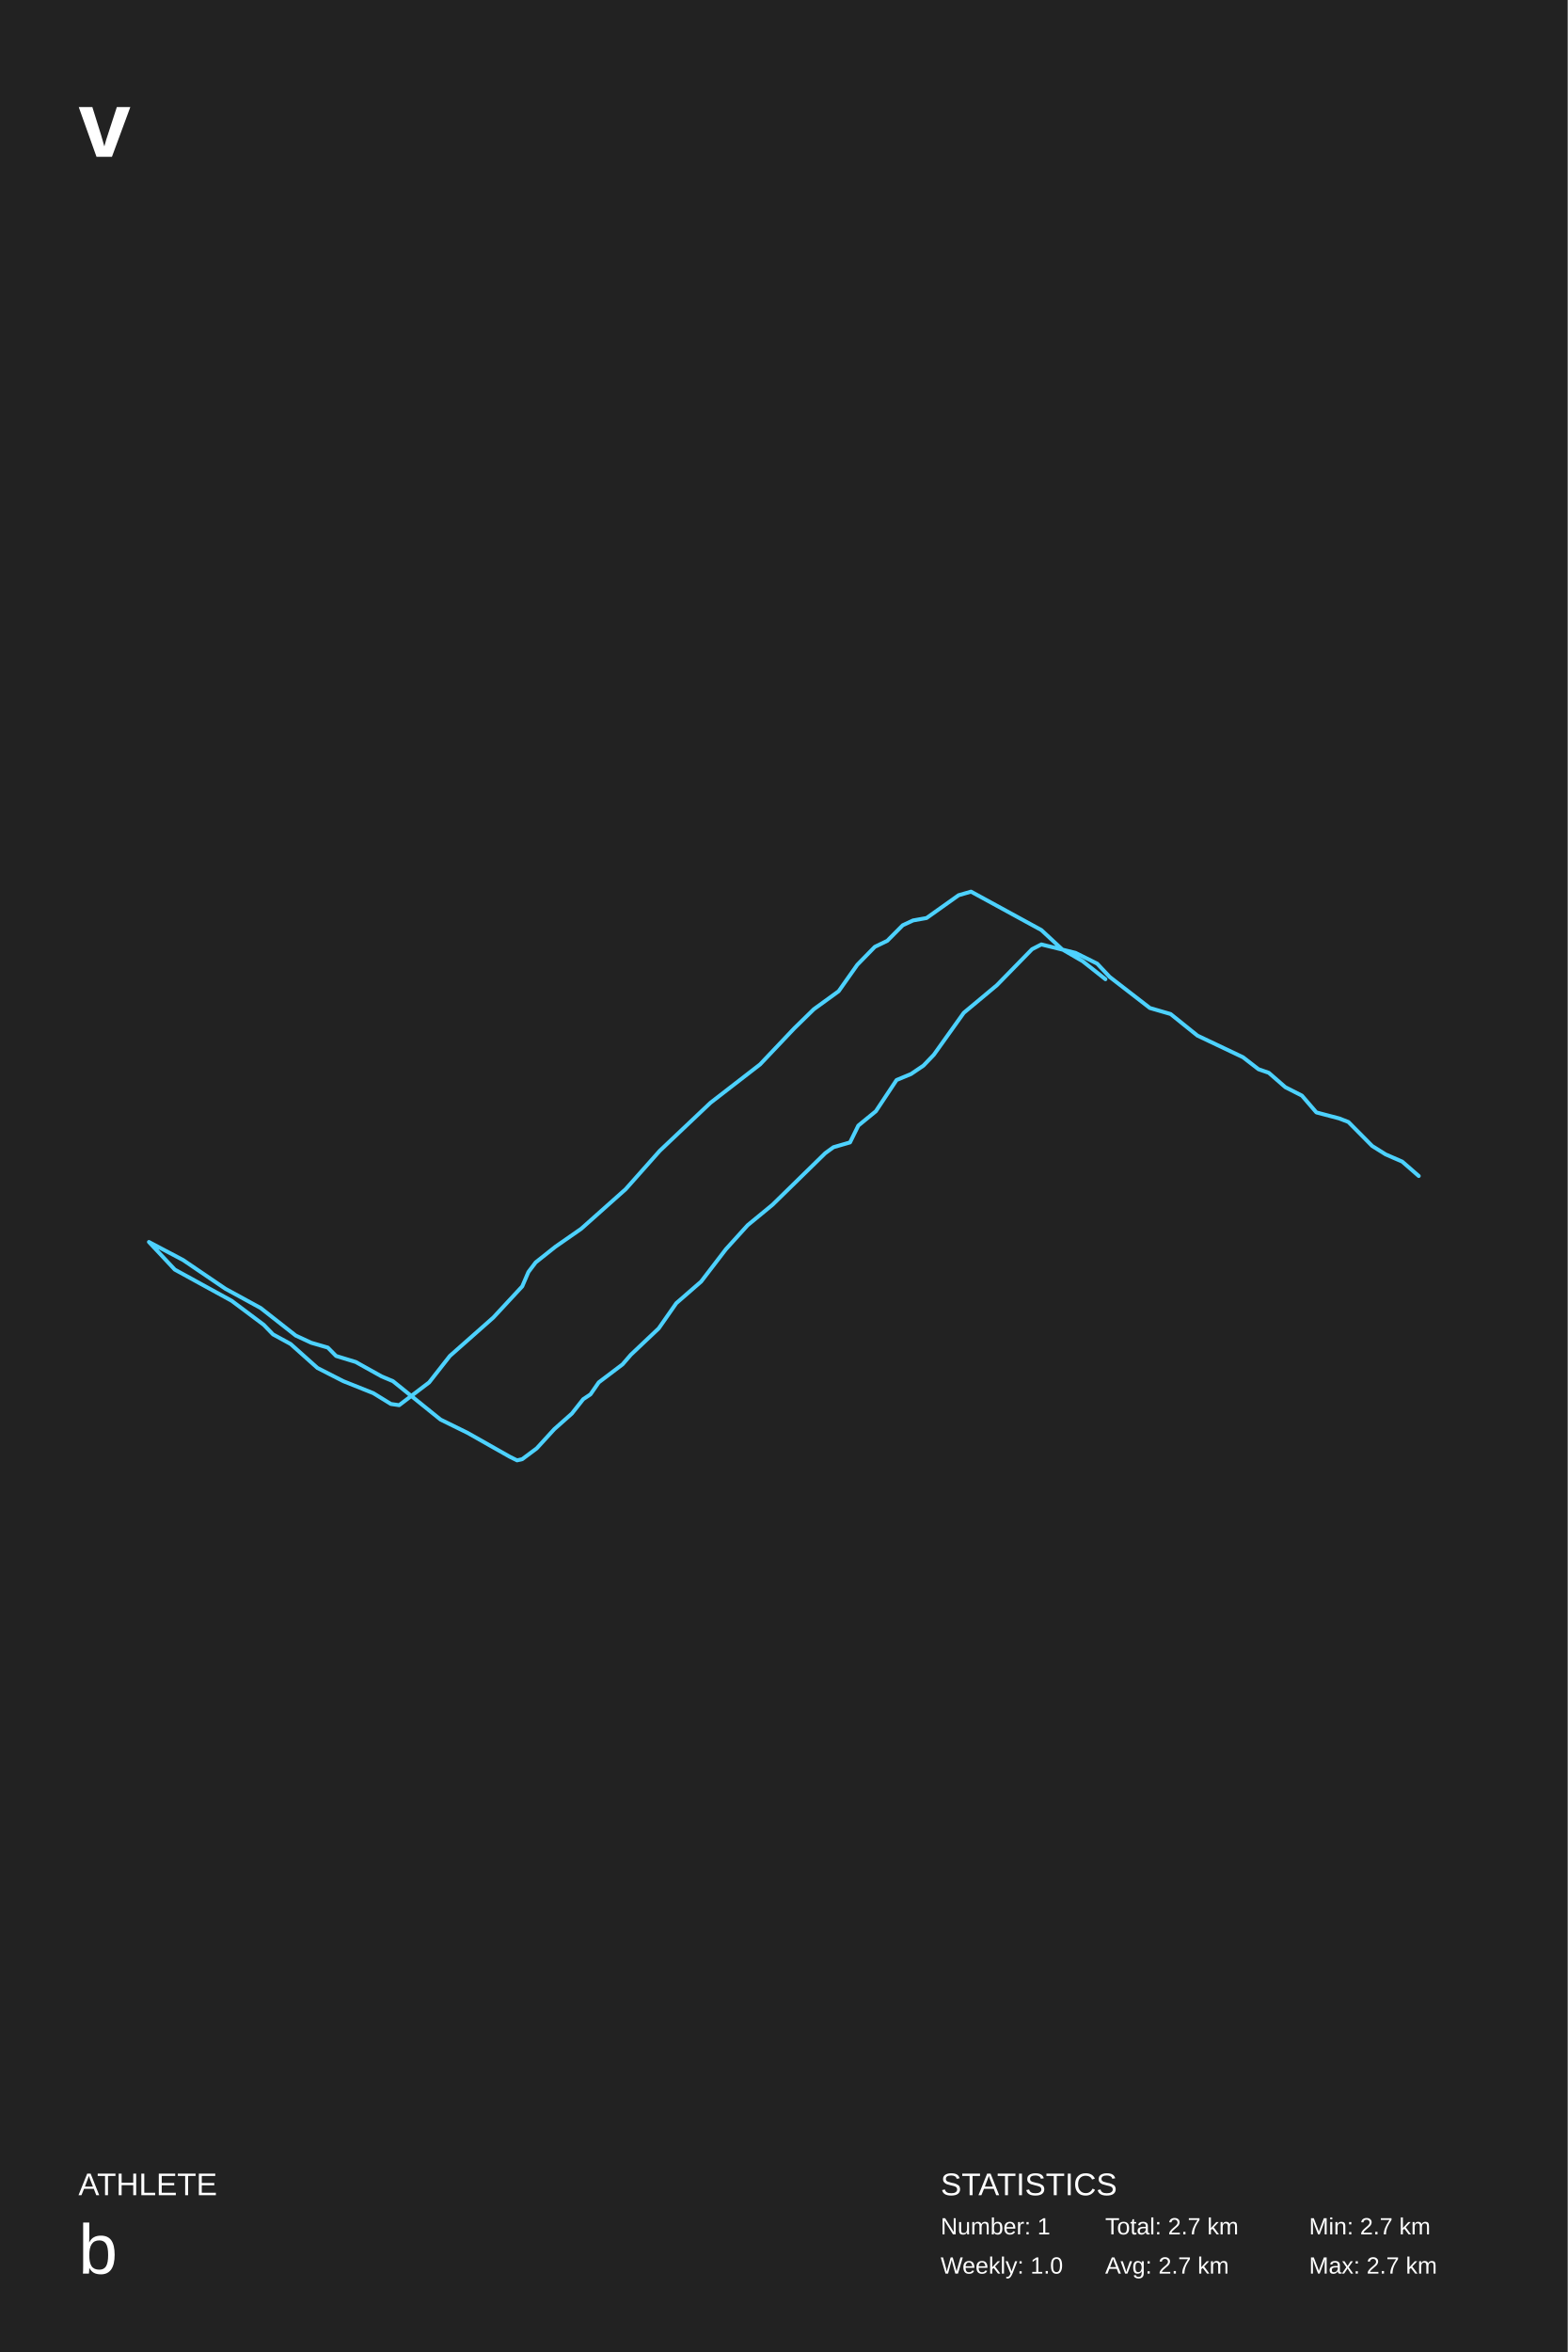
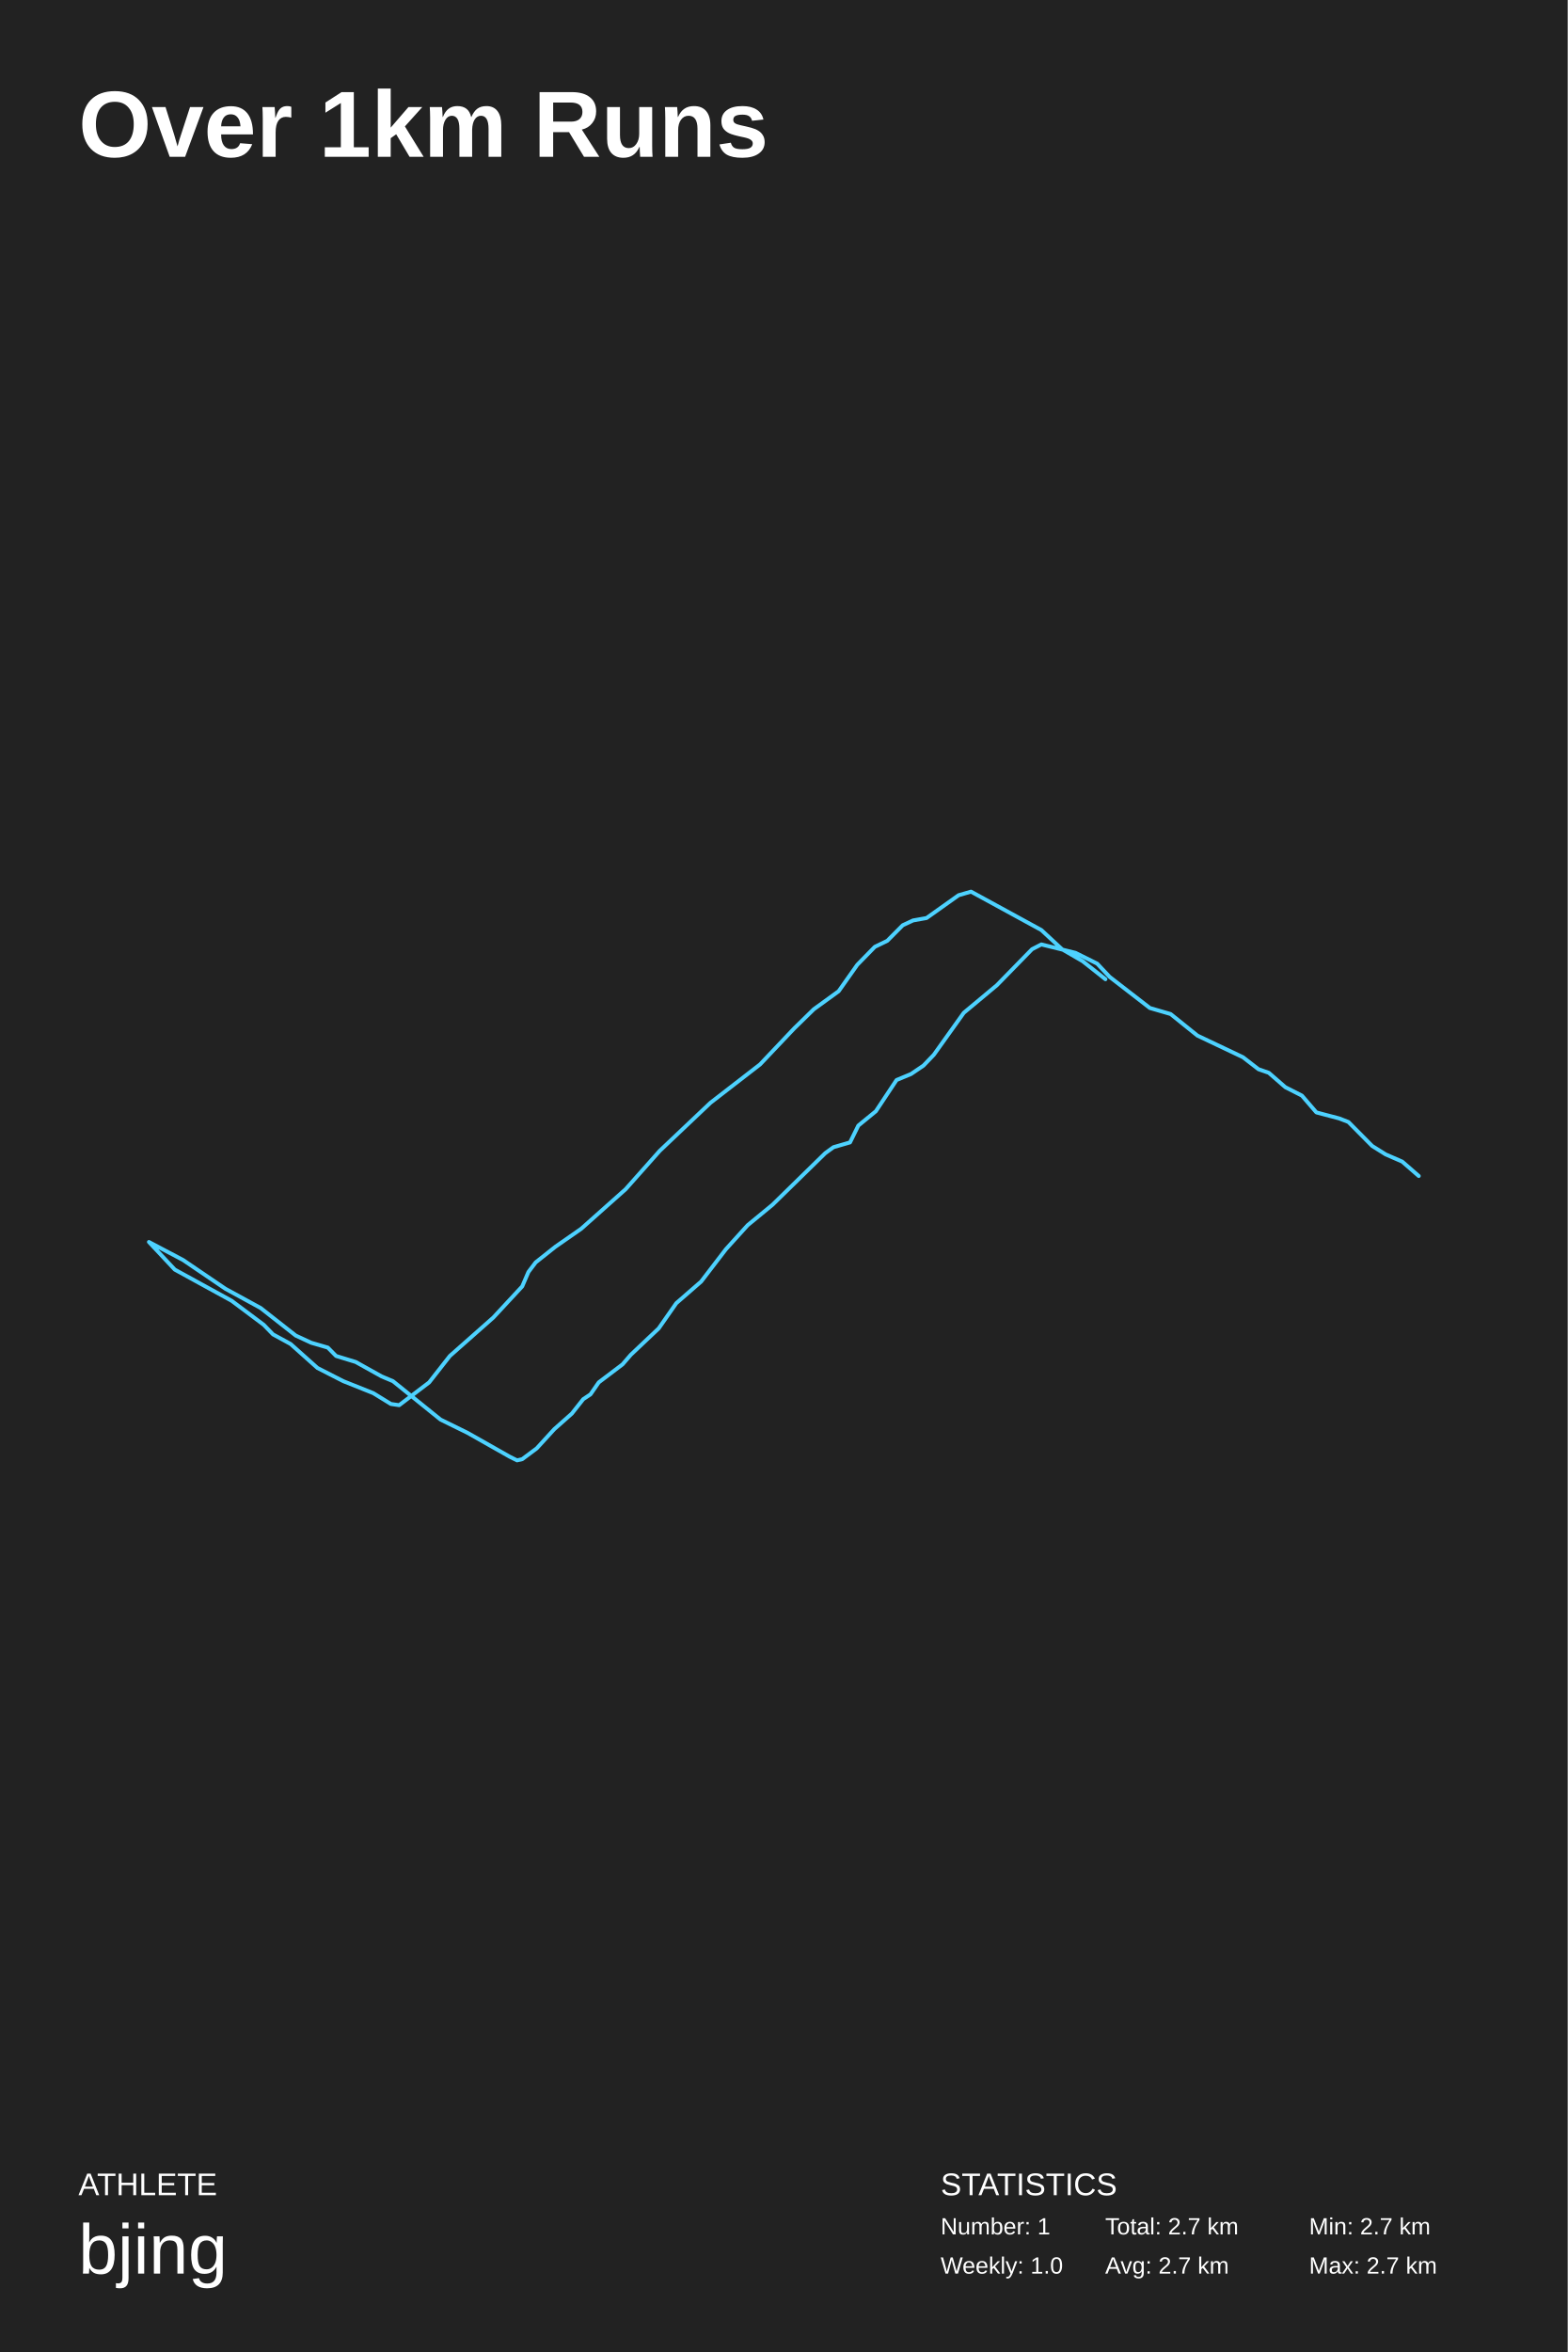
<svg xmlns="http://www.w3.org/2000/svg" baseProfile="full" height="300mm" version="1.1" viewBox="0,0,200,300" width="200mm">
  <defs />
  <rect fill="#222222" height="300" width="200" x="0" y="0" />
-   <text fill="#FFFFFF" style="font-size:12px; font-family:Arial; font-weight:bold;" x="10" y="20">v</text>
+   <text fill="#FFFFFF" style="font-size:12px; font-family:Arial; font-weight:bold;" x="10" y="20">Over 1km Runs</text>
  <text fill="#FFFFFF" style="font-size:4px; font-family:Arial" x="10" y="280">ATHLETE</text>
-   <text fill="#FFFFFF" style="font-size:9px; font-family:Arial" x="10" y="290">b</text>
+   <text fill="#FFFFFF" style="font-size:9px; font-family:Arial" x="10" y="290">bjing</text>
  <text fill="#FFFFFF" style="font-size:4px; font-family:Arial" x="120" y="280">STATISTICS</text>
  <text fill="#FFFFFF" style="font-size:3px; font-family:Arial" x="120" y="285">Number: 1</text>
  <text fill="#FFFFFF" style="font-size:3px; font-family:Arial" x="120" y="290">Weekly: 1.0</text>
  <text fill="#FFFFFF" style="font-size:3px; font-family:Arial" x="141" y="285">Total: 2.7 km</text>
  <text fill="#FFFFFF" style="font-size:3px; font-family:Arial" x="141" y="290">Avg: 2.7 km</text>
  <text fill="#FFFFFF" style="font-size:3px; font-family:Arial" x="167" y="285">Min: 2.7 km</text>
  <text fill="#FFFFFF" style="font-size:3px; font-family:Arial" x="167" y="290">Max: 2.7 km</text>
  <polyline fill="none" points="181.0,150 178.889,148.164 176.779,147.246 175.064,146.174 172.029,143.113 170.842,142.654 167.94,141.889 166.093,139.746 163.982,138.675 161.871,136.839 160.552,136.379 158.573,134.849 152.769,132.094 149.339,129.339 146.7,128.574 141.555,124.595 139.972,122.911 137.202,121.534 132.849,120.463 131.661,121.075 127.176,125.666 122.954,129.186 119.129,134.543 117.809,135.92 116.226,136.992 114.379,137.757 111.741,141.736 109.498,143.573 108.443,145.715 106.332,146.327 105.277,147.093 98.549,153.673 95.383,156.275 92.612,159.336 89.446,163.468 86.28,166.223 84.037,169.437 80.476,172.804 79.42,174.028 76.386,176.324 75.331,177.854 74.407,178.466 72.956,180.303 70.713,182.292 68.471,184.741 66.624,186.118 65.964,186.271 65.041,185.812 59.632,182.752 56.202,181.068 50.134,176.171 48.682,175.559 45.384,173.722 42.878,172.957 41.822,171.886 39.712,171.273 37.733,170.355 33.248,166.835 28.762,164.387 23.353,160.714 19.0,158.418 22.298,161.938 29.554,165.917 33.643,168.978 34.831,170.202 37.073,171.426 40.503,174.487 43.801,176.171 47.627,177.701 49.87,179.079 50.925,179.232 54.751,176.324 57.389,172.957 62.93,168.06 66.624,164.08 67.415,162.244 68.339,161.02 70.845,159.03 74.143,156.734 79.816,151.684 84.169,146.787 90.634,140.665 96.966,135.767 101.319,131.176 103.826,128.727 106.992,126.431 109.366,123.064 111.609,120.769 113.192,120.003 115.171,118.014 116.49,117.402 118.205,117.096 122.295,114.188 123.878,113.729 132.849,118.626 135.487,121.075 138.125,122.605 141.028,124.901" stroke="#4DD2FF" stroke-linecap="round" stroke-linejoin="round" stroke-width="0.5" />
</svg>
